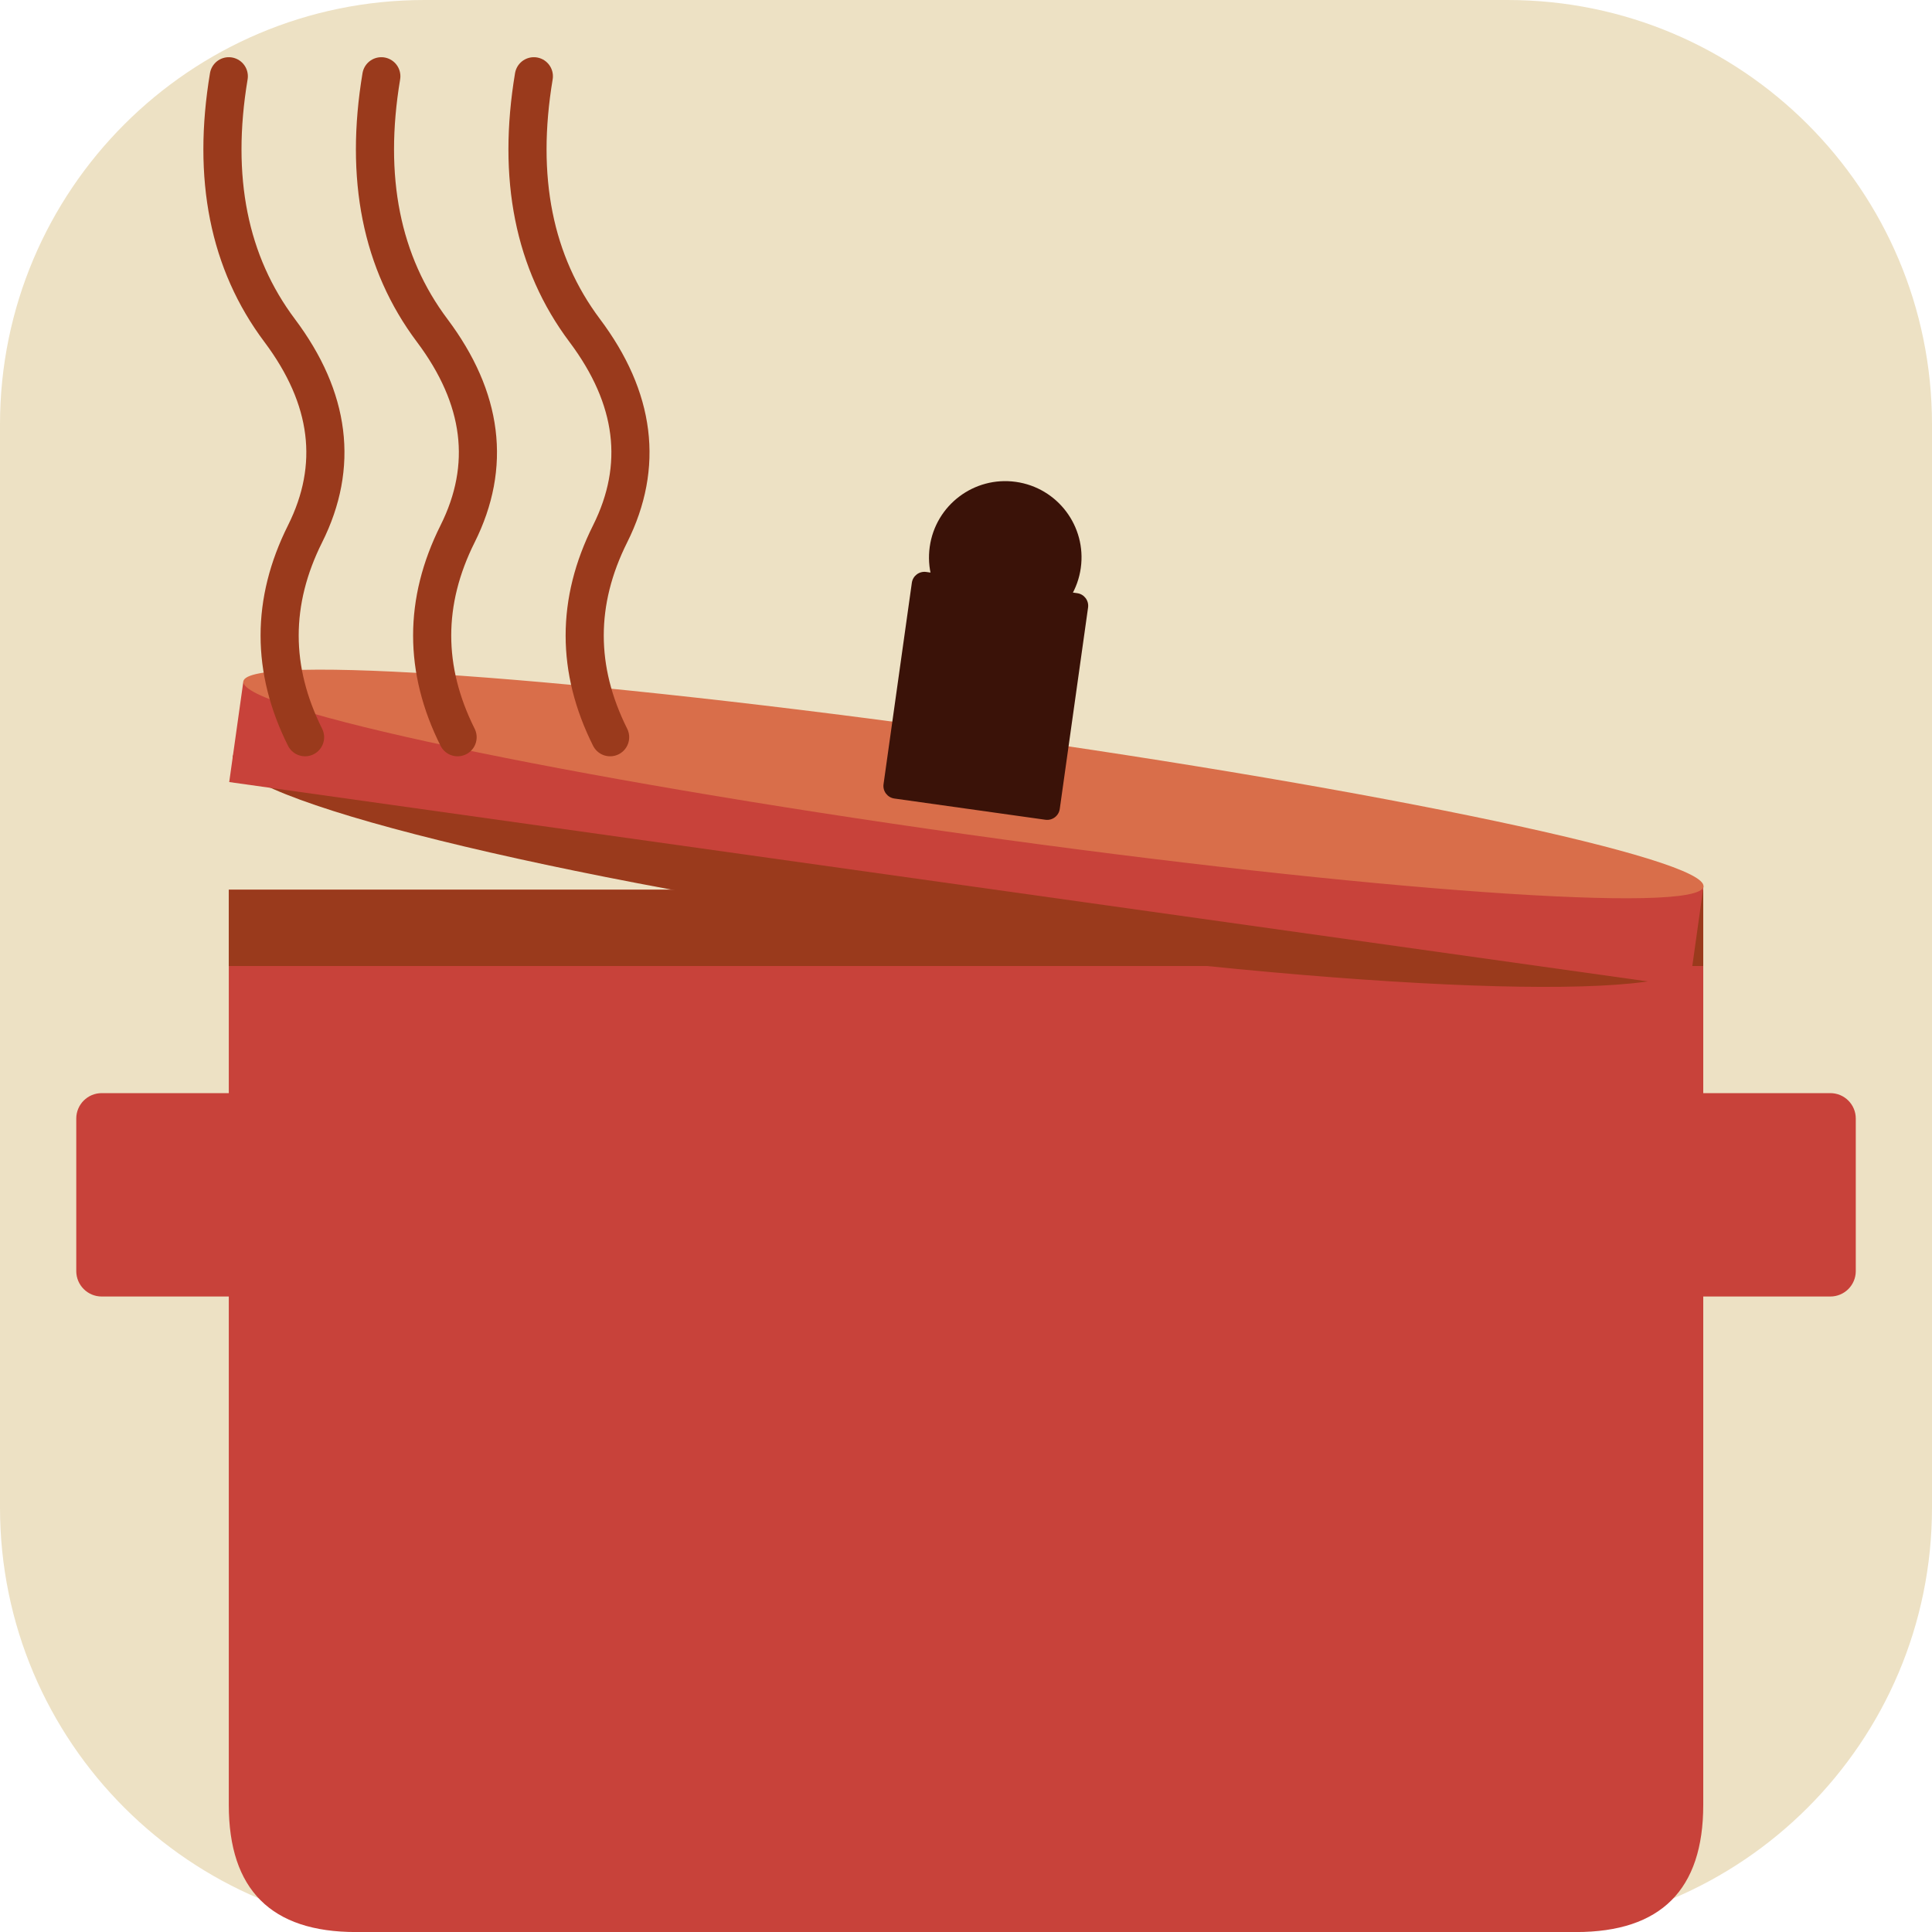
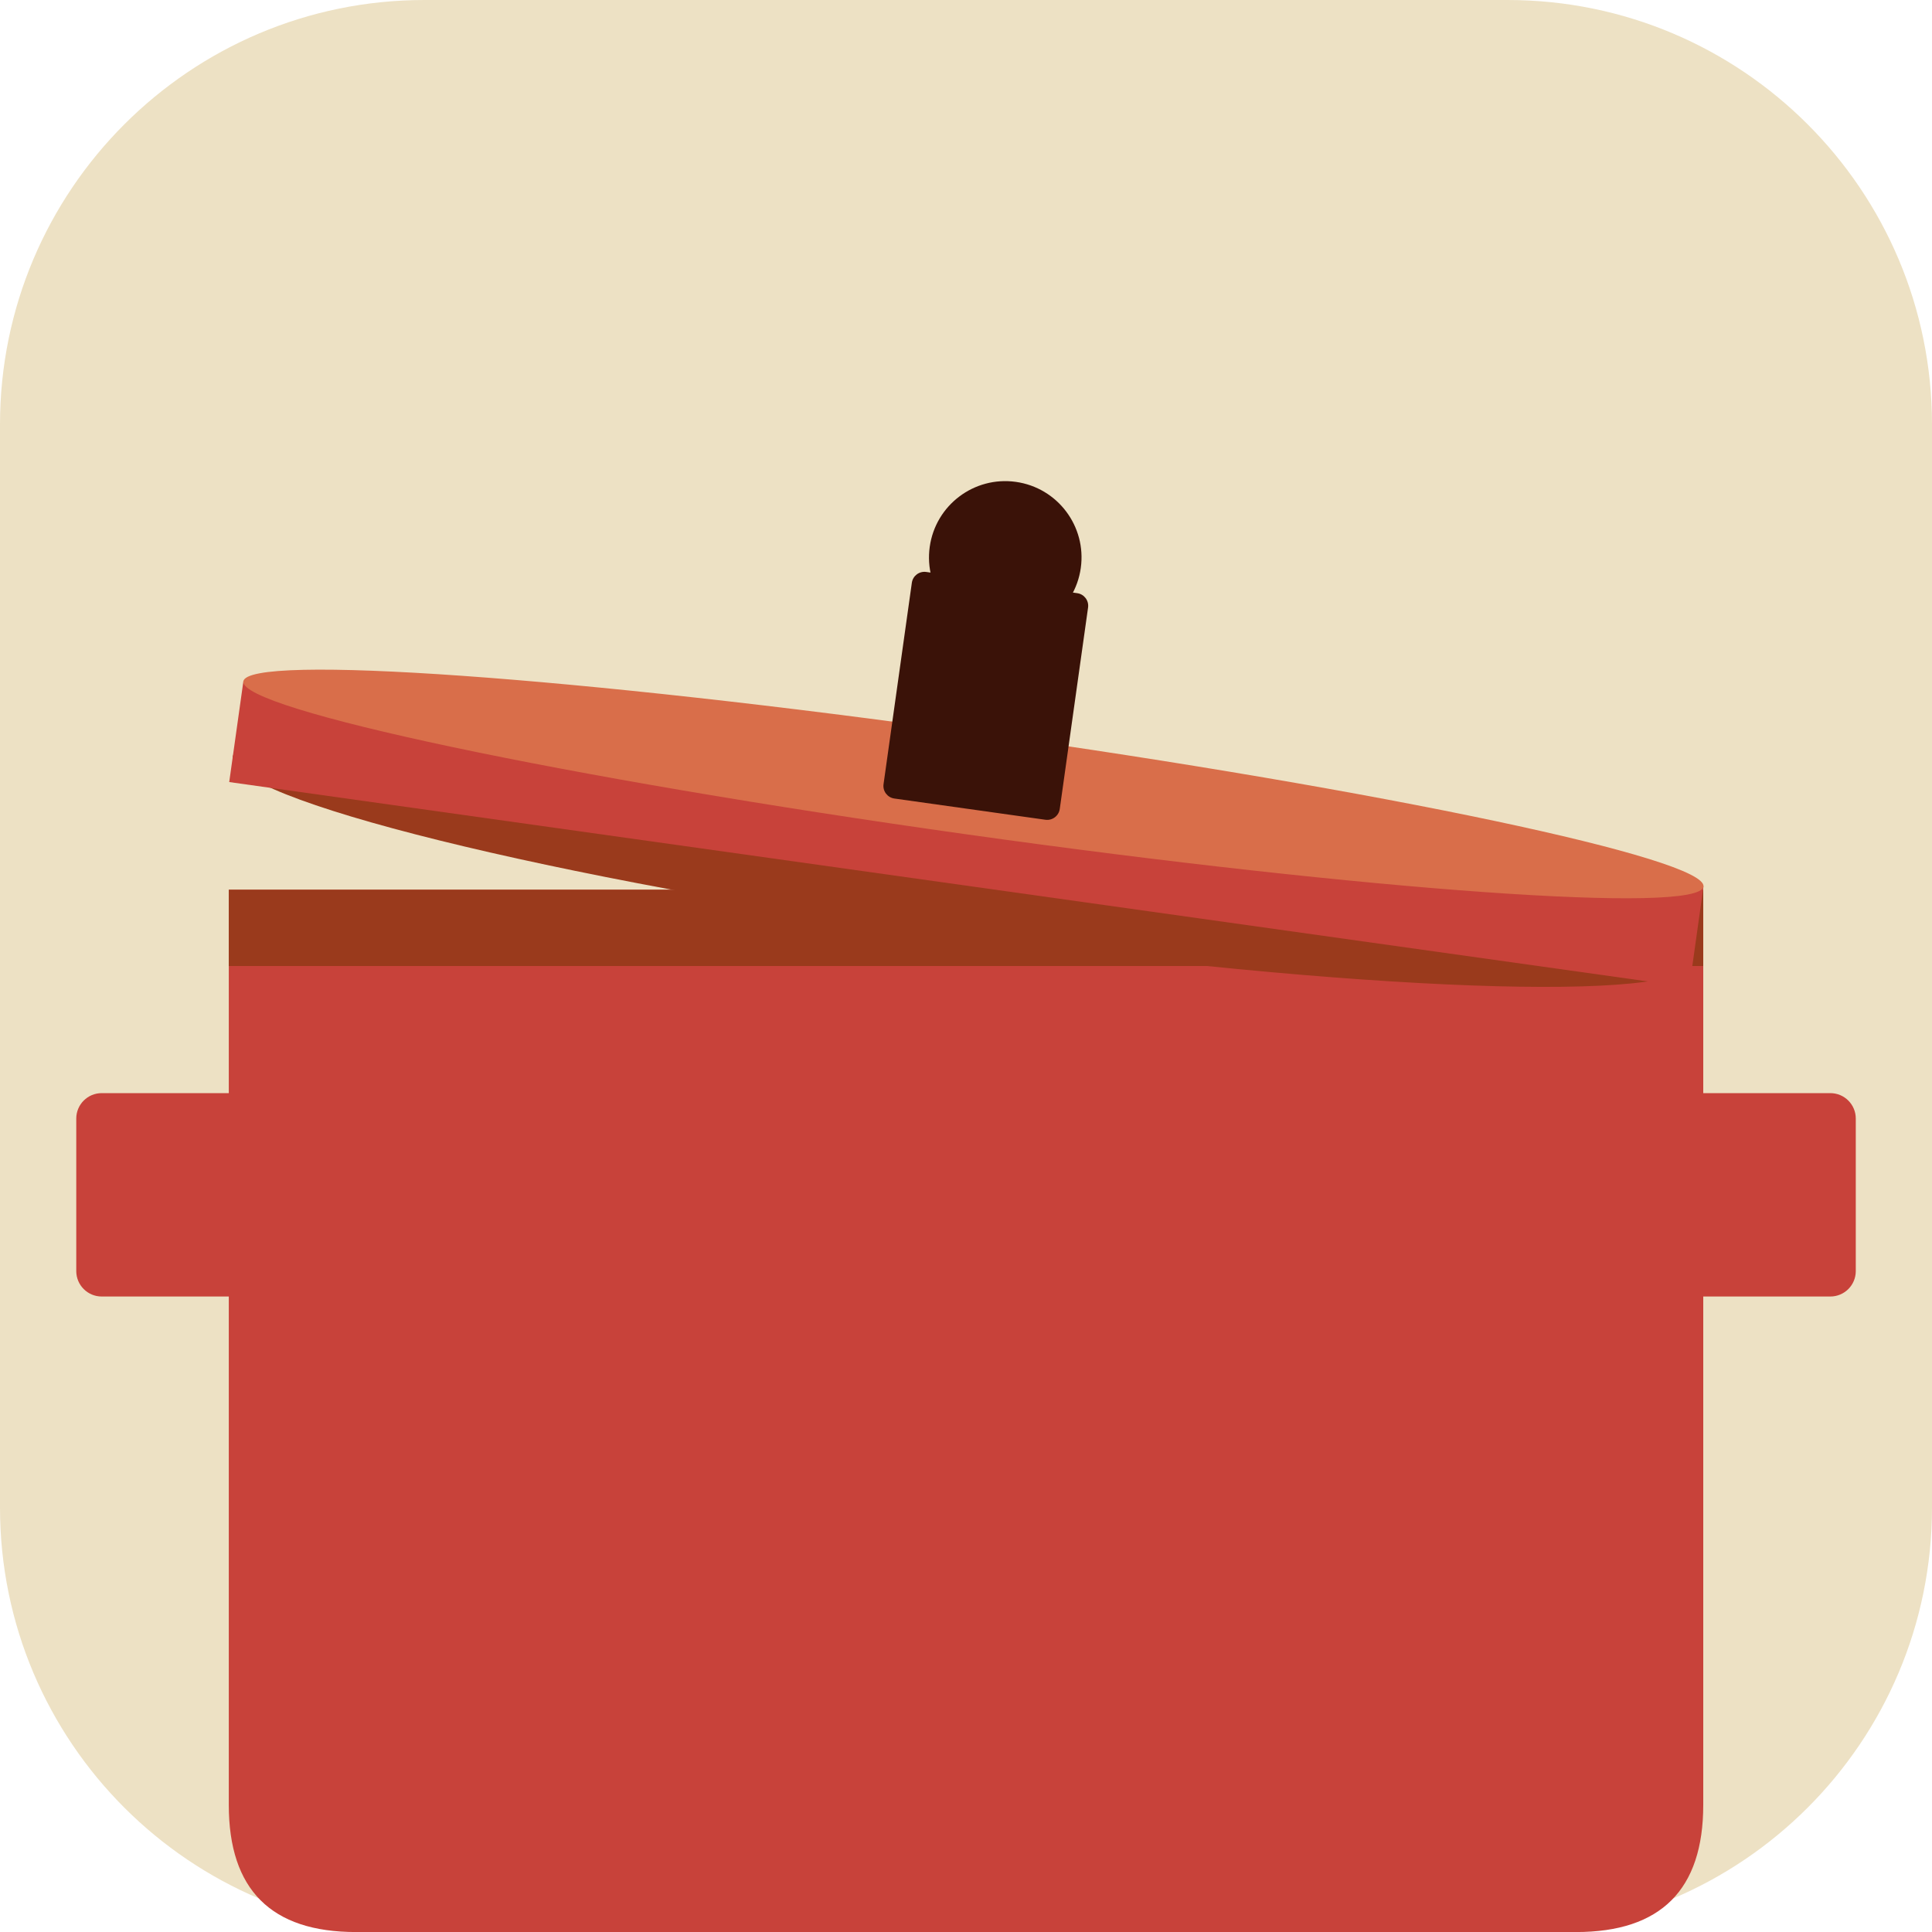
<svg xmlns="http://www.w3.org/2000/svg" viewBox="0 0 1024 1024" width="1024" height="1024">
  <rect width="1024" height="1024" rx="225" fill="#ede1c4" />
  <g transform="translate(0, 0) scale(6.737)">
    <path d="M 18 70 L 18 142 Q 18 152 28 152 L 124 152 Q 134 152 134 142 L 134 70 Z" fill="#c8423a" />
    <rect x="18" y="70" width="116" height="6" fill="#9a3a1c" />
    <rect x="6" y="86" width="16" height="16" rx="2" fill="#c8423a" />
    <rect x="130" y="86" width="16" height="16" rx="2" fill="#c8423a" />
    <g transform="rotate(8 50 64)">
      <ellipse cx="76" cy="64" rx="58" ry="6" fill="#9a3a1c" />
      <rect x="18" y="58" width="116" height="8" fill="#c8423a" />
      <ellipse cx="76" cy="58" rx="58" ry="4" fill="#d96e4a" />
      <rect x="69" y="42" width="14" height="18" rx="1" fill="#3a1208" />
      <circle cx="76" cy="40" r="6" fill="#3a1208" />
    </g>
-     <path d="M 24 58 Q 20 50 24 42 Q 28 34 22 26 Q 16 18 18 6" fill="none" stroke="#9a3a1c" stroke-width="3" stroke-linecap="round" />
-     <path d="M 36 58 Q 32 50 36 42 Q 40 34 34 26 Q 28 18 30 6" fill="none" stroke="#9a3a1c" stroke-width="3" stroke-linecap="round" />
-     <path d="M 48 58 Q 44 50 48 42 Q 52 34 46 26 Q 40 18 42 6" fill="none" stroke="#9a3a1c" stroke-width="3" stroke-linecap="round" />
  </g>
</svg>
